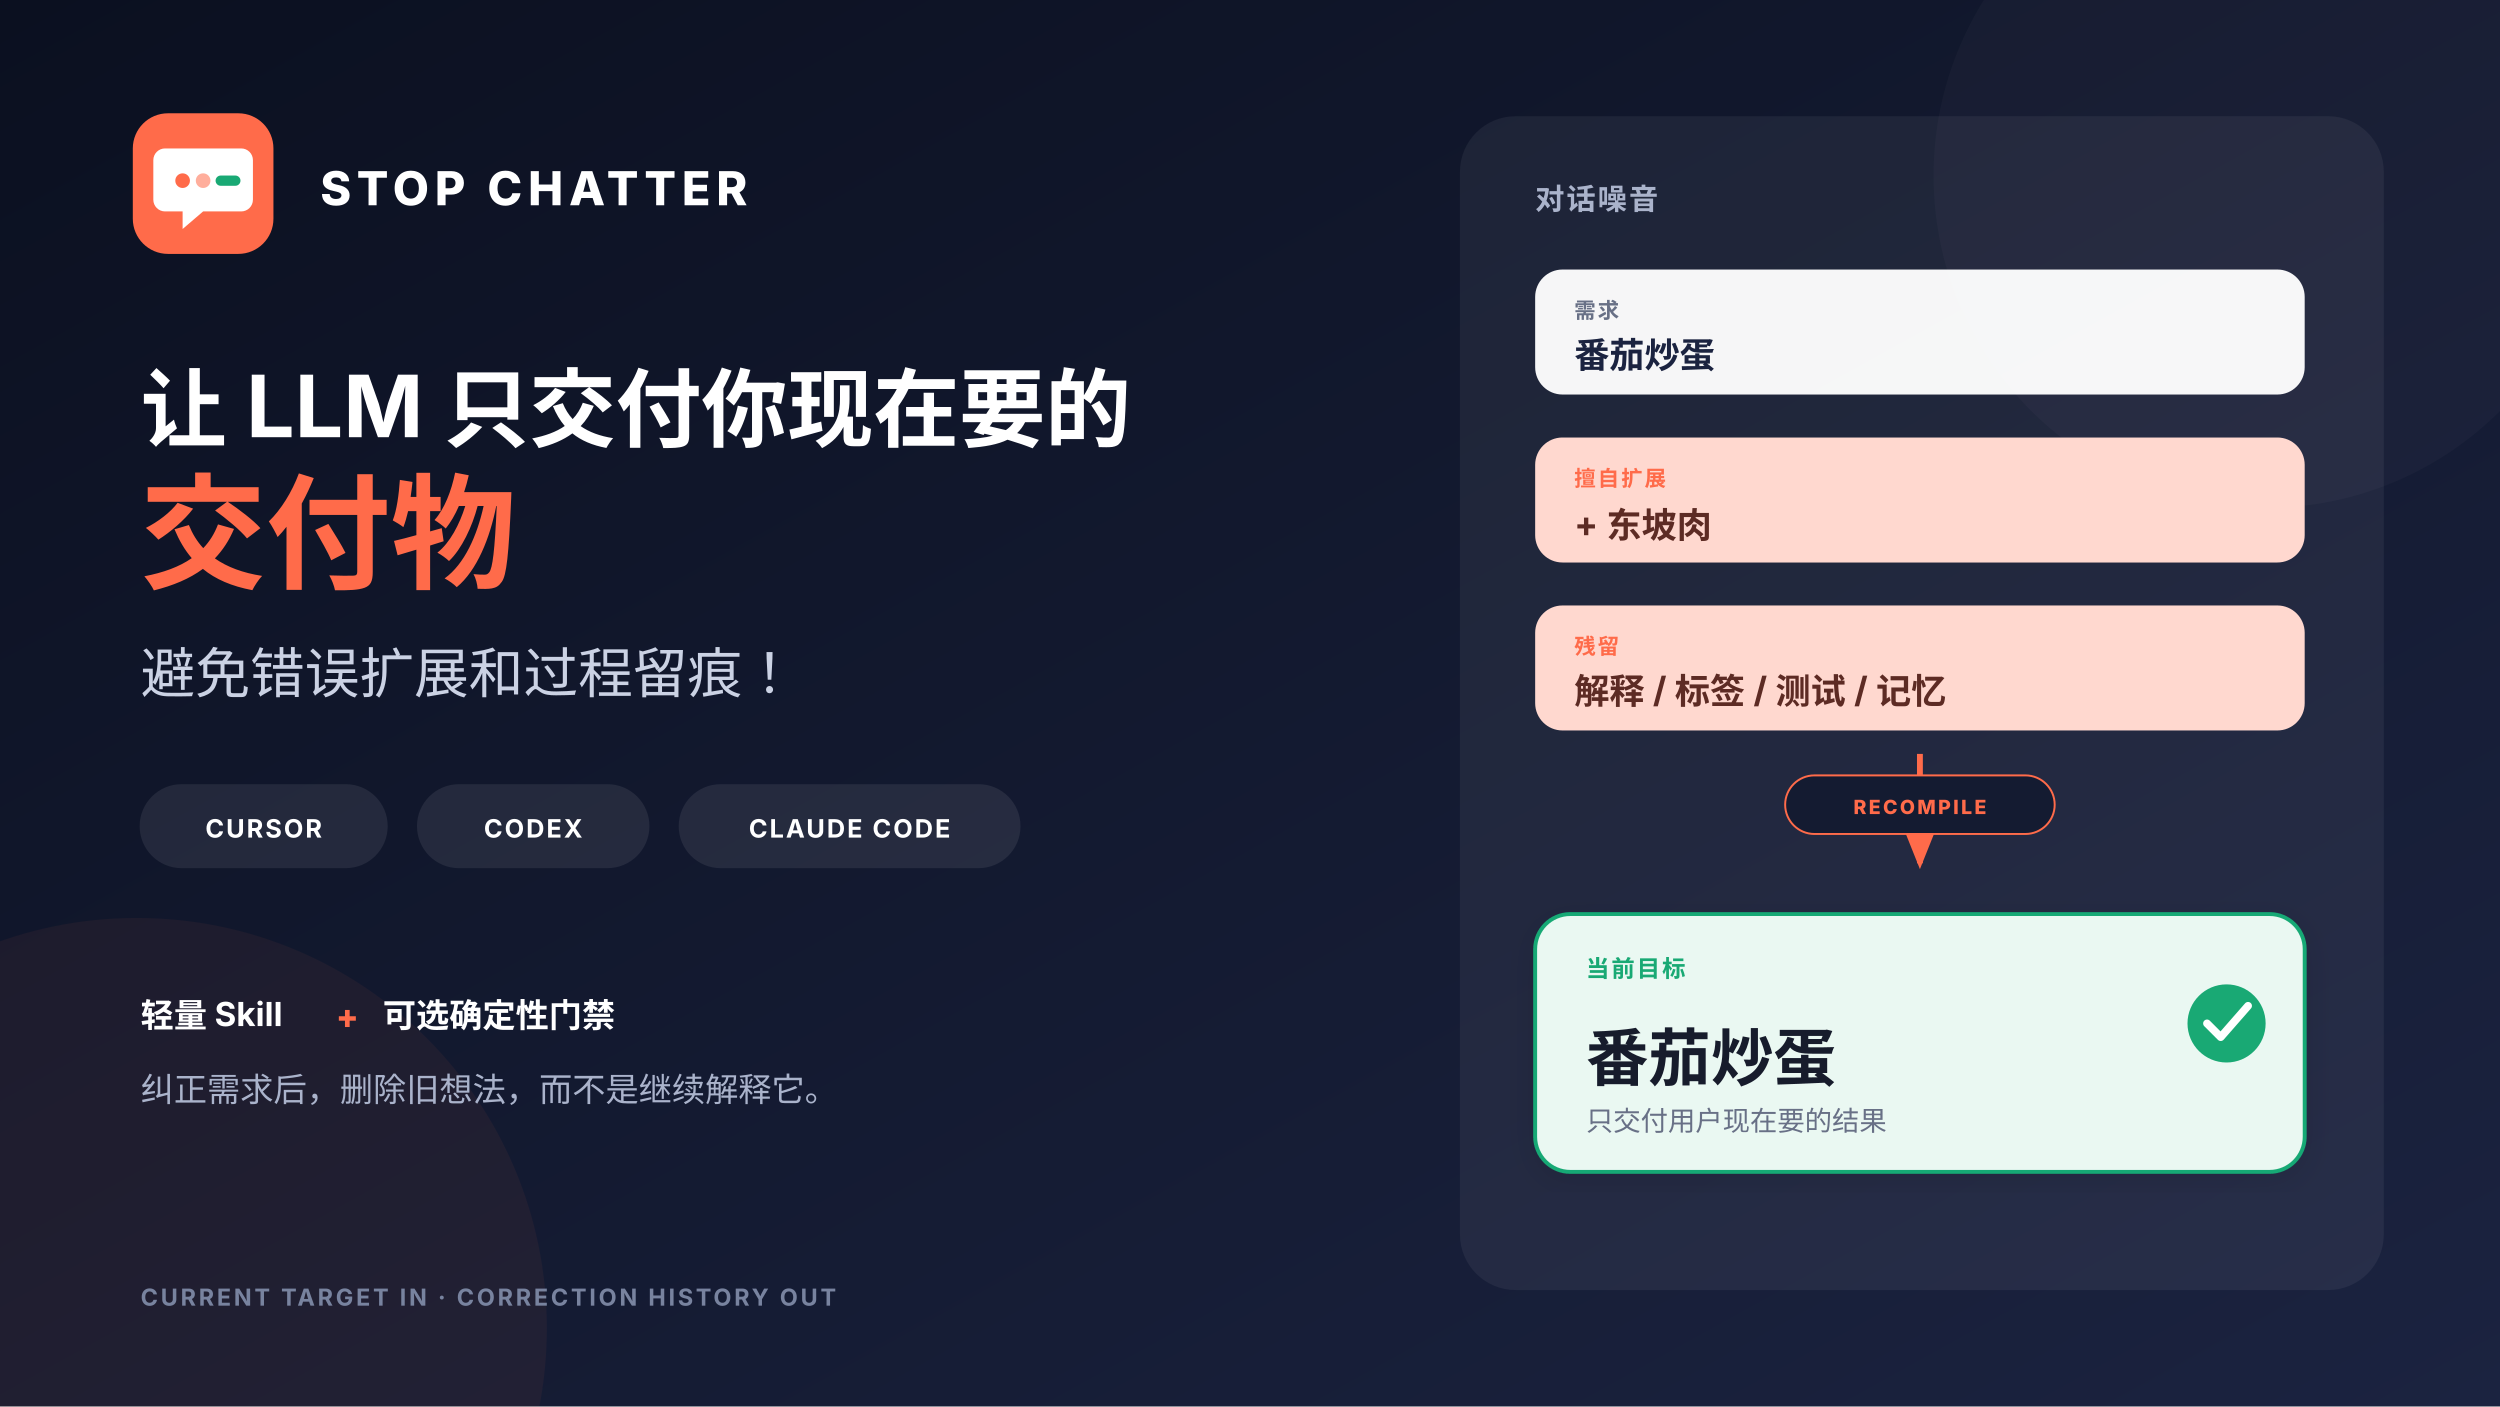
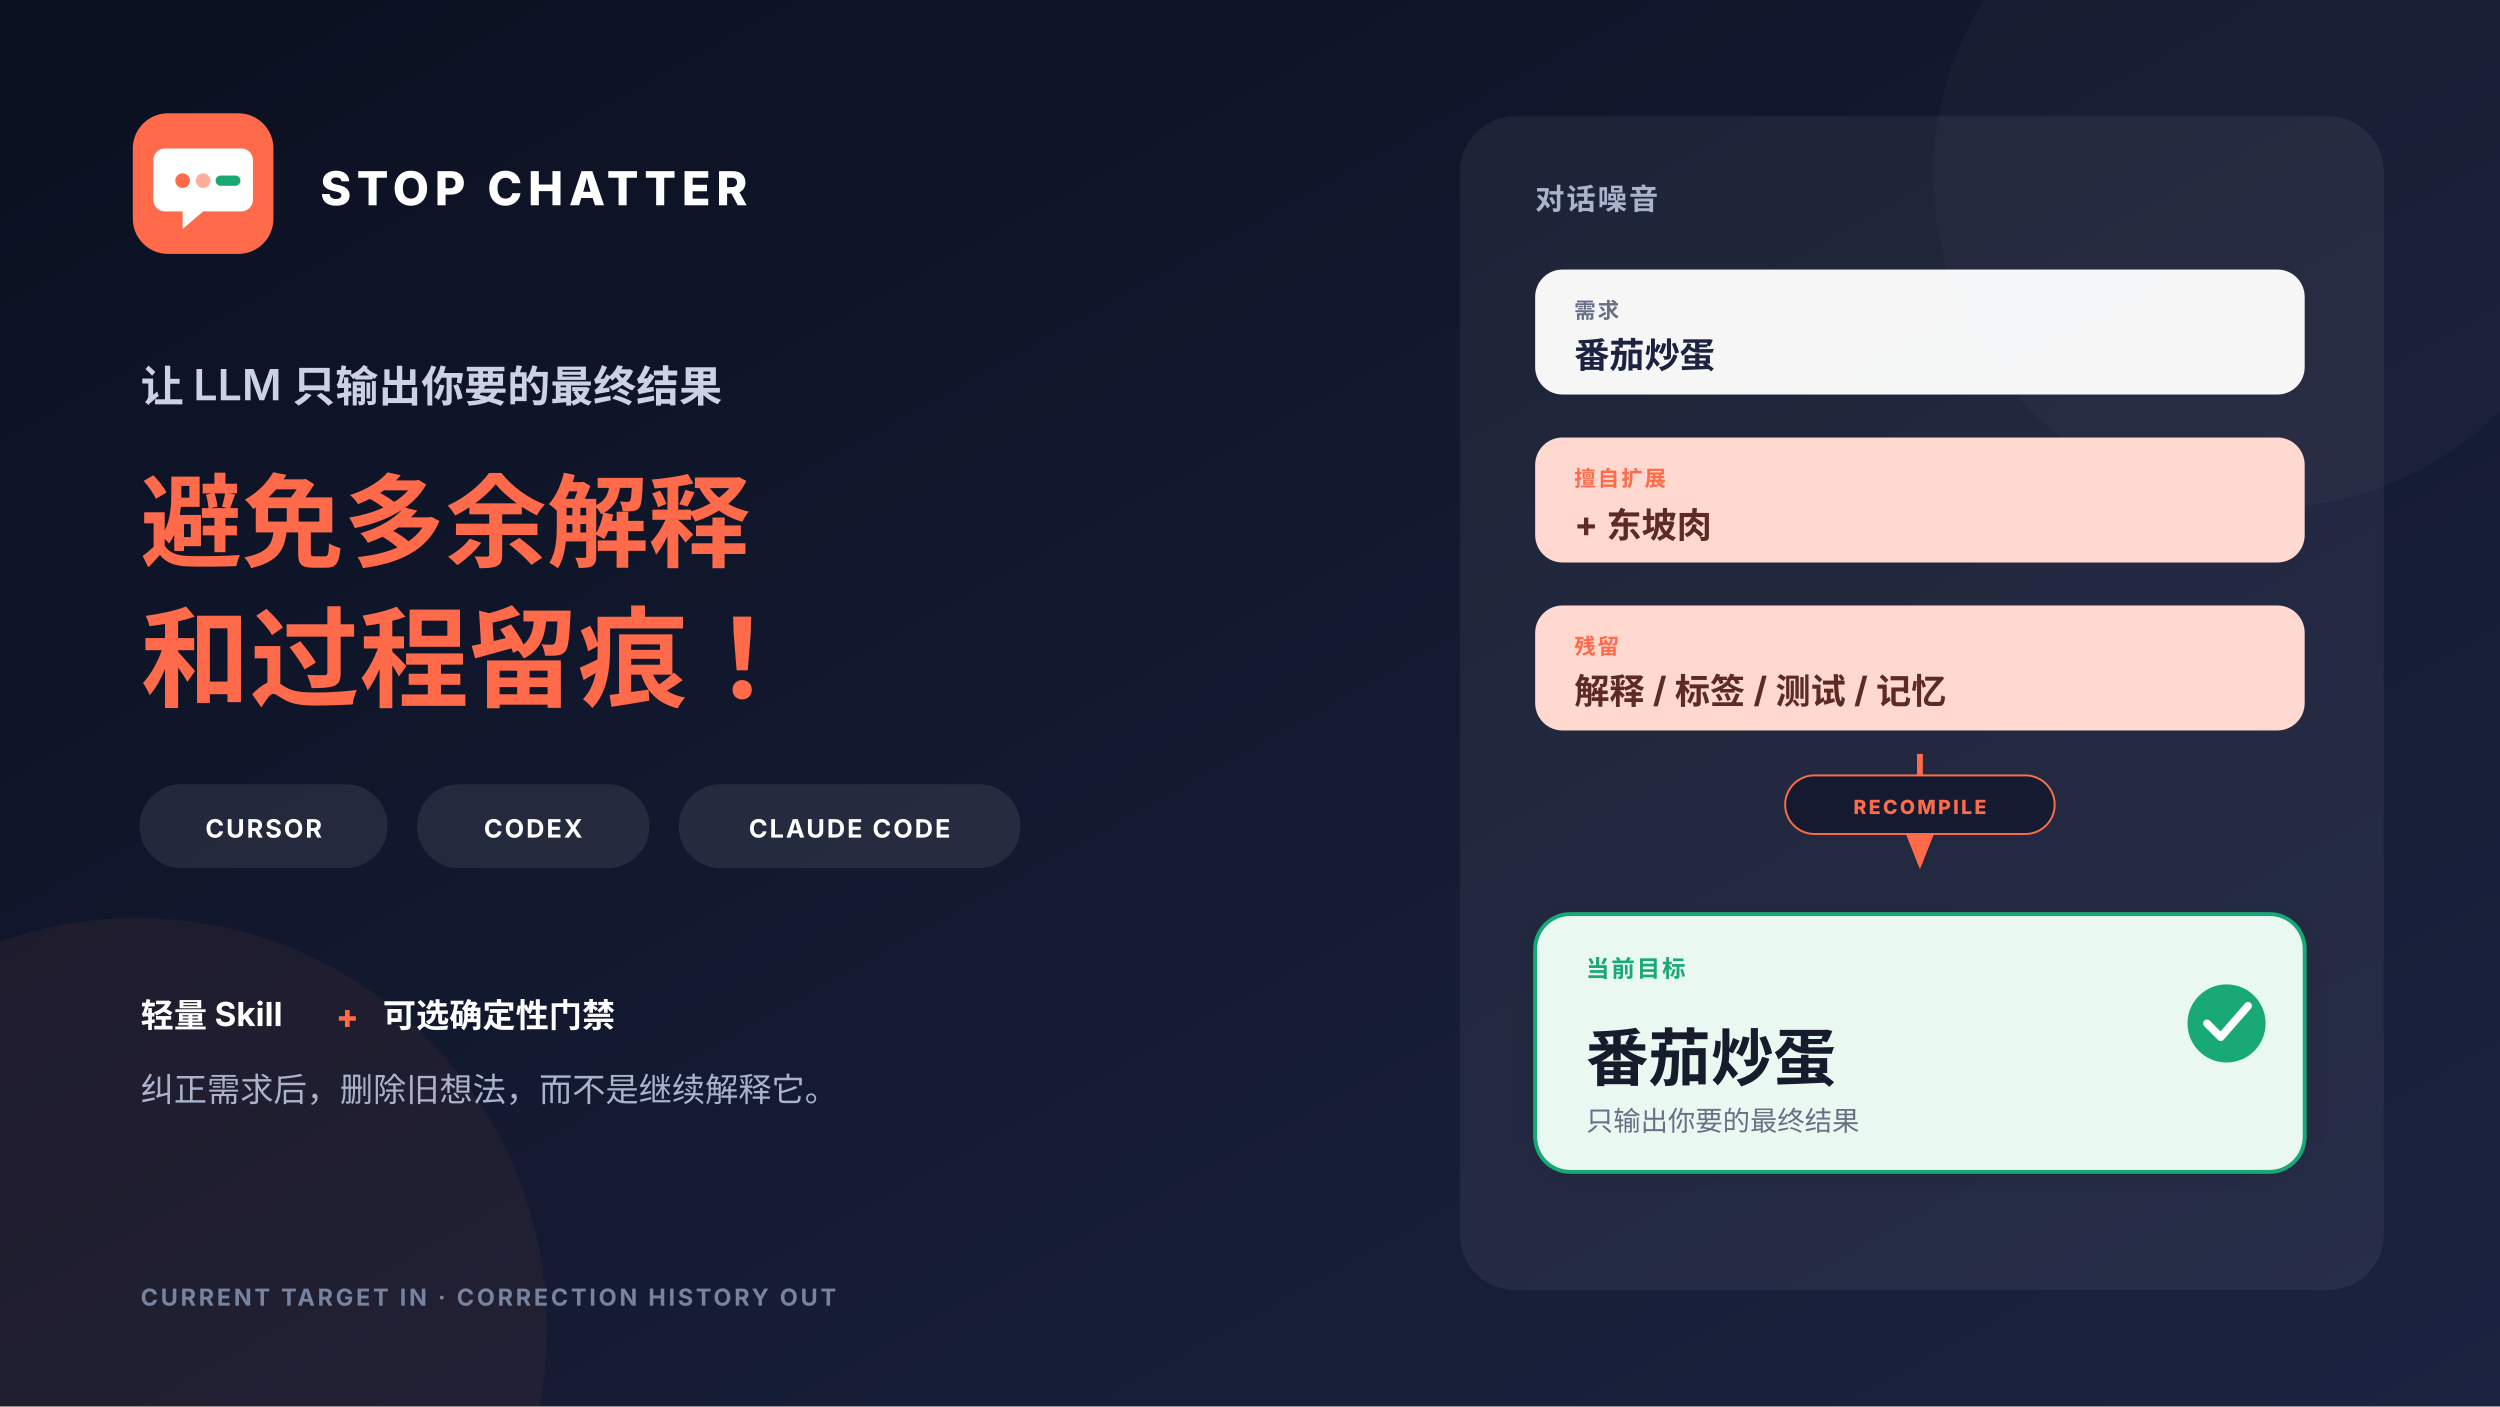
<svg xmlns="http://www.w3.org/2000/svg" viewBox="0 0 1280 720" width="1280" height="720" role="img">
  <defs>
    <linearGradient id="hero-bg" x1="0" y1="0" x2="1" y2="1">
      <stop offset="0" stop-color="#0B1020" />
      <stop offset="1" stop-color="#1B2340" />
    </linearGradient>
    <filter id="shadow" x="-8%" y="-8%" width="116%" height="116%">
      <feDropShadow dx="0" dy="4" stdDeviation="8" flood-color="#0B1020" flood-opacity="0.10" />
    </filter>
    <marker id="arrow-coral" markerWidth="10" markerHeight="8" refX="9" refY="4" orient="auto">
      <polygon points="0 0, 10 4, 0 8" fill="#FF6B4A" />
    </marker>
    <marker id="arrow-green" markerWidth="10" markerHeight="8" refX="9" refY="4" orient="auto">
      <polygon points="0 0, 10 4, 0 8" fill="#19A974" />
    </marker>
  </defs>
  <rect width="1280" height="720" fill="#0B1020" />
  <rect width="1280" height="720" fill="url(#hero-bg)" />
  <circle cx="1160" cy="90" r="170" fill="#FFFFFF" opacity="0.025" />
  <circle cx="70" cy="680" r="210" fill="#FF6B4A" opacity="0.055" />
  <g transform="translate(68 58) scale(0.75)">
    <rect width="96" height="96" rx="24" fill="#FF6B4A" />
    <path d="M22 24h52a8 8 0 0 1 8 8v27a8 8 0 0 1-8 8H48L34 79V67H22a8 8 0 0 1-8-8V32a8 8 0 0 1 8-8Z" fill="#FFFFFF" />
    <circle cx="34" cy="46" r="5" fill="#FF6B4A" />
    <circle cx="48" cy="46" r="5" fill="#FF6B4A" opacity="0.55" />
    <path d="M60 46h10" stroke="#19A974" stroke-width="7" stroke-linecap="round" />
  </g>
  <text x="164" y="96" fill="#FFFFFF" font-family="Inter,-apple-system,BlinkMacSystemFont,'Segoe UI','PingFang SC','Microsoft YaHei',sans-serif" font-size="24" font-weight="800" text-anchor="start" dominant-baseline="middle" opacity="1" letter-spacing="3">STOP CHATTER</text>
-   <text x="72" y="210" fill="#FFFFFF" font-family="Inter,-apple-system,BlinkMacSystemFont,'Segoe UI','PingFang SC','Microsoft YaHei',sans-serif" font-size="44" font-weight="750" text-anchor="start" dominant-baseline="middle" opacity="1" letter-spacing="0">让 LLM 只交付你现在要的</text>
-   <text x="72" y="274" fill="#FF6B4A" font-family="Inter,-apple-system,BlinkMacSystemFont,'Segoe UI','PingFang SC','Microsoft YaHei',sans-serif" font-size="64" font-weight="850" text-anchor="start" dominant-baseline="middle" opacity="1" letter-spacing="0">交付物</text>
-   <text x="72" y="345" fill="#CBD2E4" font-family="Inter,-apple-system,BlinkMacSystemFont,'Segoe UI','PingFang SC','Microsoft YaHei',sans-serif" font-size="28" font-weight="500" text-anchor="start" dominant-baseline="middle" opacity="1" letter-spacing="0">避免错误扩展和过程留痕！</text>
+   <text x="72" y="198" fill="#CBD2E4" font-family="Inter,-apple-system,BlinkMacSystemFont,'Segoe UI','PingFang SC','Microsoft YaHei',sans-serif" font-size="22" font-weight="600" text-anchor="start" dominant-baseline="middle" opacity="1" letter-spacing="0">让 LLM 只输出你要的最终结果</text>
+   <text x="72" y="268" fill="#FF6B4A" font-family="Inter,-apple-system,BlinkMacSystemFont,'Segoe UI','PingFang SC','Microsoft YaHei',sans-serif" font-size="52" font-weight="850" text-anchor="start" dominant-baseline="middle" opacity="1" letter-spacing="0">避免多余解释</text>
+   <text x="72" y="338" fill="#FF6B4A" font-family="Inter,-apple-system,BlinkMacSystemFont,'Segoe UI','PingFang SC','Microsoft YaHei',sans-serif" font-size="56" font-weight="850" text-anchor="start" dominant-baseline="middle" opacity="1" letter-spacing="0">和过程留痕！</text>
  <rect x="72" y="402" width="126" height="42" rx="21" fill="#FFFFFF" opacity="0.08" stroke="#FFFFFF" stroke-width="1" />
  <text x="135" y="424" fill="#FFFFFF" font-family="Inter,-apple-system,BlinkMacSystemFont,'Segoe UI','PingFang SC','Microsoft YaHei',sans-serif" font-size="13" font-weight="700" text-anchor="middle" dominant-baseline="middle" opacity="1" letter-spacing="1">CURSOR</text>
  <rect x="214" y="402" width="118" height="42" rx="21" fill="#FFFFFF" opacity="0.08" stroke="#FFFFFF" stroke-width="1" />
  <text x="273" y="424" fill="#FFFFFF" font-family="Inter,-apple-system,BlinkMacSystemFont,'Segoe UI','PingFang SC','Microsoft YaHei',sans-serif" font-size="13" font-weight="700" text-anchor="middle" dominant-baseline="middle" opacity="1" letter-spacing="1">CODEX</text>
  <rect x="348" y="402" width="174" height="42" rx="21" fill="#FFFFFF" opacity="0.08" stroke="#FFFFFF" stroke-width="1" />
  <text x="435" y="424" fill="#FFFFFF" font-family="Inter,-apple-system,BlinkMacSystemFont,'Segoe UI','PingFang SC','Microsoft YaHei',sans-serif" font-size="13" font-weight="700" text-anchor="middle" dominant-baseline="middle" opacity="1" letter-spacing="1">CLAUDE CODE</text>
  <text x="72" y="520" fill="#FFFFFF" font-family="Inter,-apple-system,BlinkMacSystemFont,'Segoe UI','PingFang SC','Microsoft YaHei',sans-serif" font-size="17" font-weight="700" text-anchor="start" dominant-baseline="middle" opacity="1" letter-spacing="0">轻量 Skill</text>
  <text x="172" y="520" fill="#FF6B4A" font-family="Inter,-apple-system,BlinkMacSystemFont,'Segoe UI','PingFang SC','Microsoft YaHei',sans-serif" font-size="17" font-weight="800" text-anchor="start" dominant-baseline="middle" opacity="1" letter-spacing="0">+</text>
  <text x="196" y="520" fill="#FFFFFF" font-family="Inter,-apple-system,BlinkMacSystemFont,'Segoe UI','PingFang SC','Microsoft YaHei',sans-serif" font-size="17" font-weight="700" text-anchor="start" dominant-baseline="middle" opacity="1" letter-spacing="0">可选确定性门禁</text>
  <text x="72" y="558" fill="#AAB3CB" font-family="Inter,-apple-system,BlinkMacSystemFont,'Segoe UI','PingFang SC','Microsoft YaHei',sans-serif" font-size="17" font-weight="400" text-anchor="start" dominant-baseline="middle" opacity="1" letter-spacing="0">纠正需求后，删除旧想法，而不是继续解释它。</text>
  <rect x="748" y="60" width="472" height="600" rx="28" fill="#FFFFFF" opacity="0.055" stroke="#FFFFFF" stroke-width="1" />
  <text x="786" y="102" fill="#AAB3CB" font-family="Inter,-apple-system,BlinkMacSystemFont,'Segoe UI','PingFang SC','Microsoft YaHei',sans-serif" font-size="15" font-weight="700" text-anchor="start" dominant-baseline="middle" opacity="1" letter-spacing="1">对话噪音</text>
  <rect x="786" y="138" width="394" height="64" rx="14" fill="#FFFFFF" opacity="0.96" />
  <text x="806" y="159" fill="#687086" font-family="Inter,-apple-system,BlinkMacSystemFont,'Segoe UI','PingFang SC','Microsoft YaHei',sans-serif" font-size="11" font-weight="800" text-anchor="start" dominant-baseline="middle" opacity="1" letter-spacing="1">需求</text>
  <text x="806" y="182" fill="#1B2340" font-family="Inter,-apple-system,BlinkMacSystemFont,'Segoe UI','PingFang SC','Microsoft YaHei',sans-serif" font-size="18" font-weight="650" text-anchor="start" dominant-baseline="middle" opacity="1" letter-spacing="0">番茄炒蛋</text>
  <rect x="786" y="224" width="394" height="64" rx="14" fill="#FFD8CF" opacity="1" />
  <text x="806" y="245" fill="#FF6B4A" font-family="Inter,-apple-system,BlinkMacSystemFont,'Segoe UI','PingFang SC','Microsoft YaHei',sans-serif" font-size="11" font-weight="800" text-anchor="start" dominant-baseline="middle" opacity="1" letter-spacing="1">擅自扩展</text>
  <text x="806" y="268" fill="#5D2B24" font-family="Inter,-apple-system,BlinkMacSystemFont,'Segoe UI','PingFang SC','Microsoft YaHei',sans-serif" font-size="18" font-weight="650" text-anchor="start" dominant-baseline="middle" opacity="1" letter-spacing="0">+ 东坡肉</text>
  <rect x="786" y="310" width="394" height="64" rx="14" fill="#FFD8CF" opacity="1" />
  <text x="806" y="331" fill="#FF6B4A" font-family="Inter,-apple-system,BlinkMacSystemFont,'Segoe UI','PingFang SC','Microsoft YaHei',sans-serif" font-size="11" font-weight="800" text-anchor="start" dominant-baseline="middle" opacity="1" letter-spacing="1">残留</text>
  <text x="806" y="354" fill="#5D2B24" font-family="Inter,-apple-system,BlinkMacSystemFont,'Segoe UI','PingFang SC','Microsoft YaHei',sans-serif" font-size="18" font-weight="650" text-anchor="start" dominant-baseline="middle" opacity="1" letter-spacing="0">解释 / 标签 / 测试 / 记忆</text>
  <line x1="983" y1="386" x2="983" y2="442" stroke="#FF6B4A" stroke-width="3" marker-end="url(#arrow-coral)" />
  <rect x="914" y="397" width="138" height="30" rx="15" fill="#141B31" opacity="1" stroke="#FF6B4A" stroke-width="1" />
  <text x="983" y="413" fill="#FF6B4A" font-family="Inter,-apple-system,BlinkMacSystemFont,'Segoe UI','PingFang SC','Microsoft YaHei',sans-serif" font-size="10" font-weight="800" text-anchor="middle" dominant-baseline="middle" opacity="1" letter-spacing="1.2">RECOMPILE</text>
  <rect x="786" y="468" width="394" height="132" rx="18" fill="#EAF8F2" opacity="1" stroke="#19A974" stroke-width="2" filter="url(#shadow)" />
  <text x="812" y="496" fill="#19A974" font-family="Inter,-apple-system,BlinkMacSystemFont,'Segoe UI','PingFang SC','Microsoft YaHei',sans-serif" font-size="12" font-weight="800" text-anchor="start" dominant-baseline="middle" opacity="1" letter-spacing="1">当前目标</text>
  <text x="812" y="542" fill="#171C2C" font-family="Inter,-apple-system,BlinkMacSystemFont,'Segoe UI','PingFang SC','Microsoft YaHei',sans-serif" font-size="32" font-weight="800" text-anchor="start" dominant-baseline="middle" opacity="1" letter-spacing="0">番茄炒蛋</text>
-   <text x="812" y="574" fill="#687086" font-family="Inter,-apple-system,BlinkMacSystemFont,'Segoe UI','PingFang SC','Microsoft YaHei',sans-serif" font-size="14" font-weight="400" text-anchor="start" dominant-baseline="middle" opacity="1" letter-spacing="0">只交付用户现在要的结果</text>
+   <text x="812" y="574" fill="#687086" font-family="Inter,-apple-system,BlinkMacSystemFont,'Segoe UI','PingFang SC','Microsoft YaHei',sans-serif" font-size="14" font-weight="400" text-anchor="start" dominant-baseline="middle" opacity="1" letter-spacing="0">只输出你要的最终结果</text>
  <circle cx="1140" cy="524" r="20" fill="#19A974" />
  <path d="M1130 524l7 7 14-16" fill="none" stroke="#FFFFFF" stroke-width="4" stroke-linecap="round" stroke-linejoin="round" />
  <text x="72" y="664" fill="#78839F" font-family="Inter,-apple-system,BlinkMacSystemFont,'Segoe UI','PingFang SC','Microsoft YaHei',sans-serif" font-size="12" font-weight="700" text-anchor="start" dominant-baseline="middle" opacity="1" letter-spacing="1.4">CURRENT TARGET IN · CORRECTION HISTORY OUT</text>
</svg>
